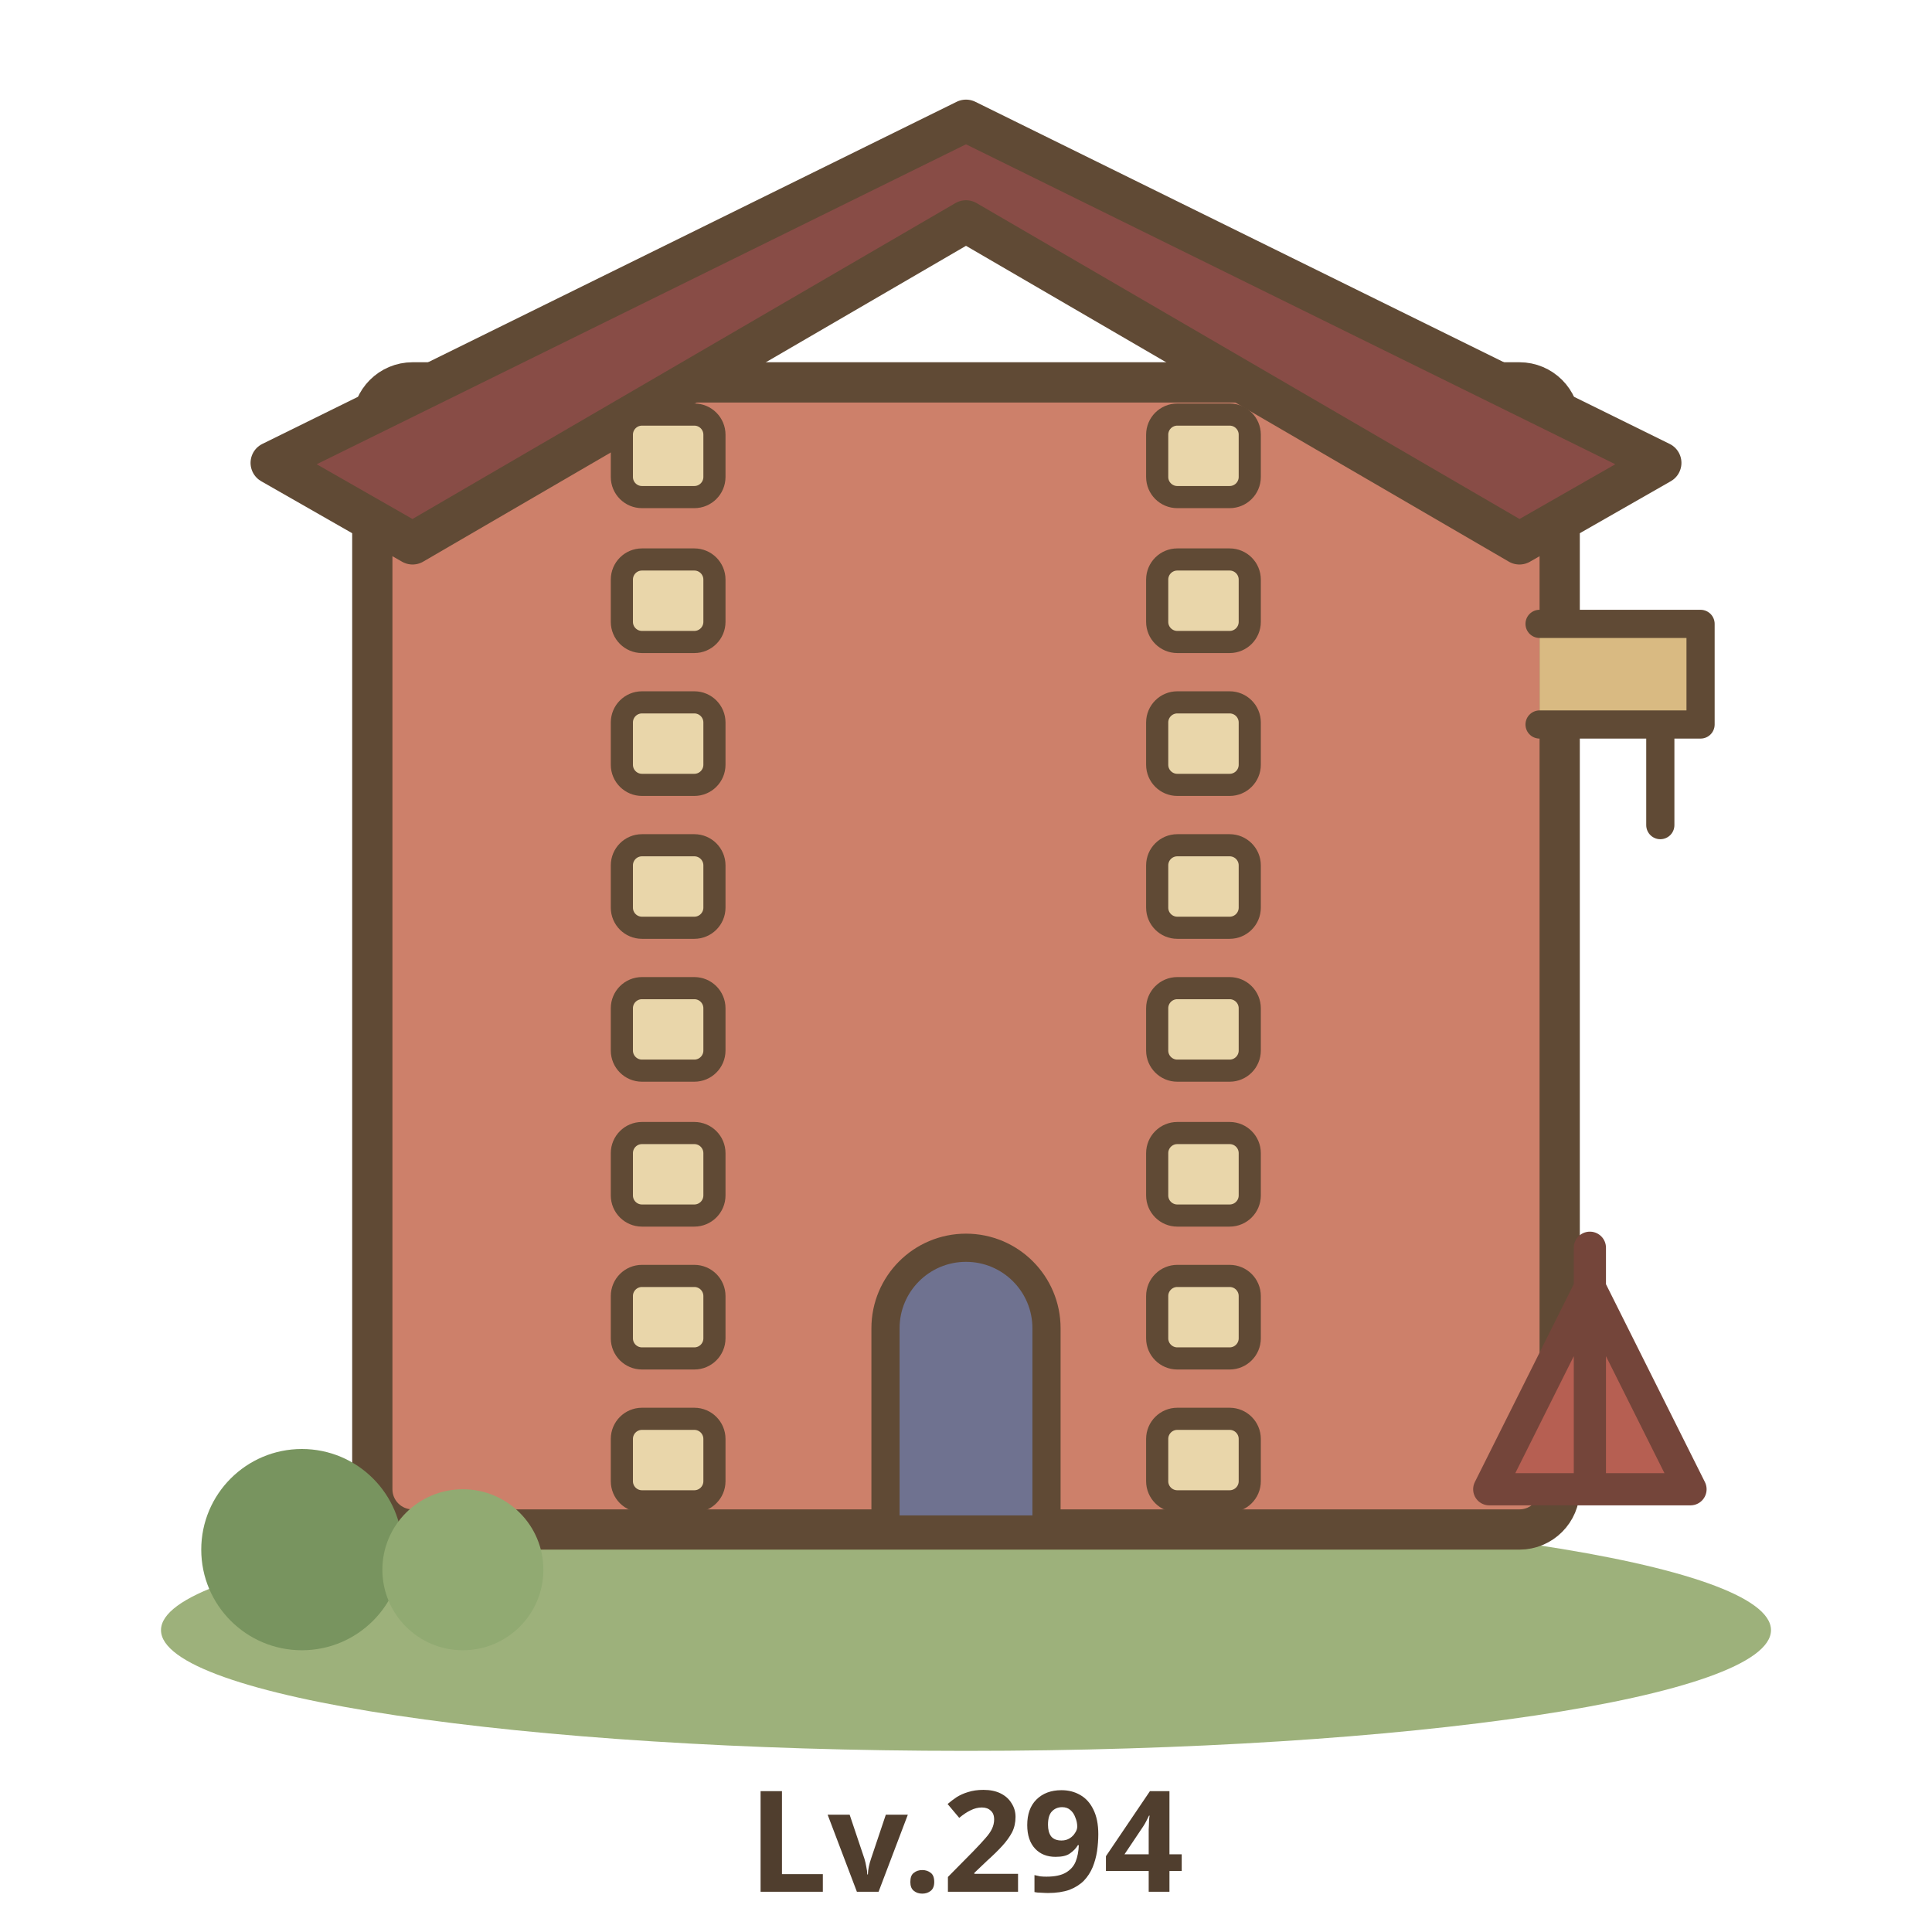
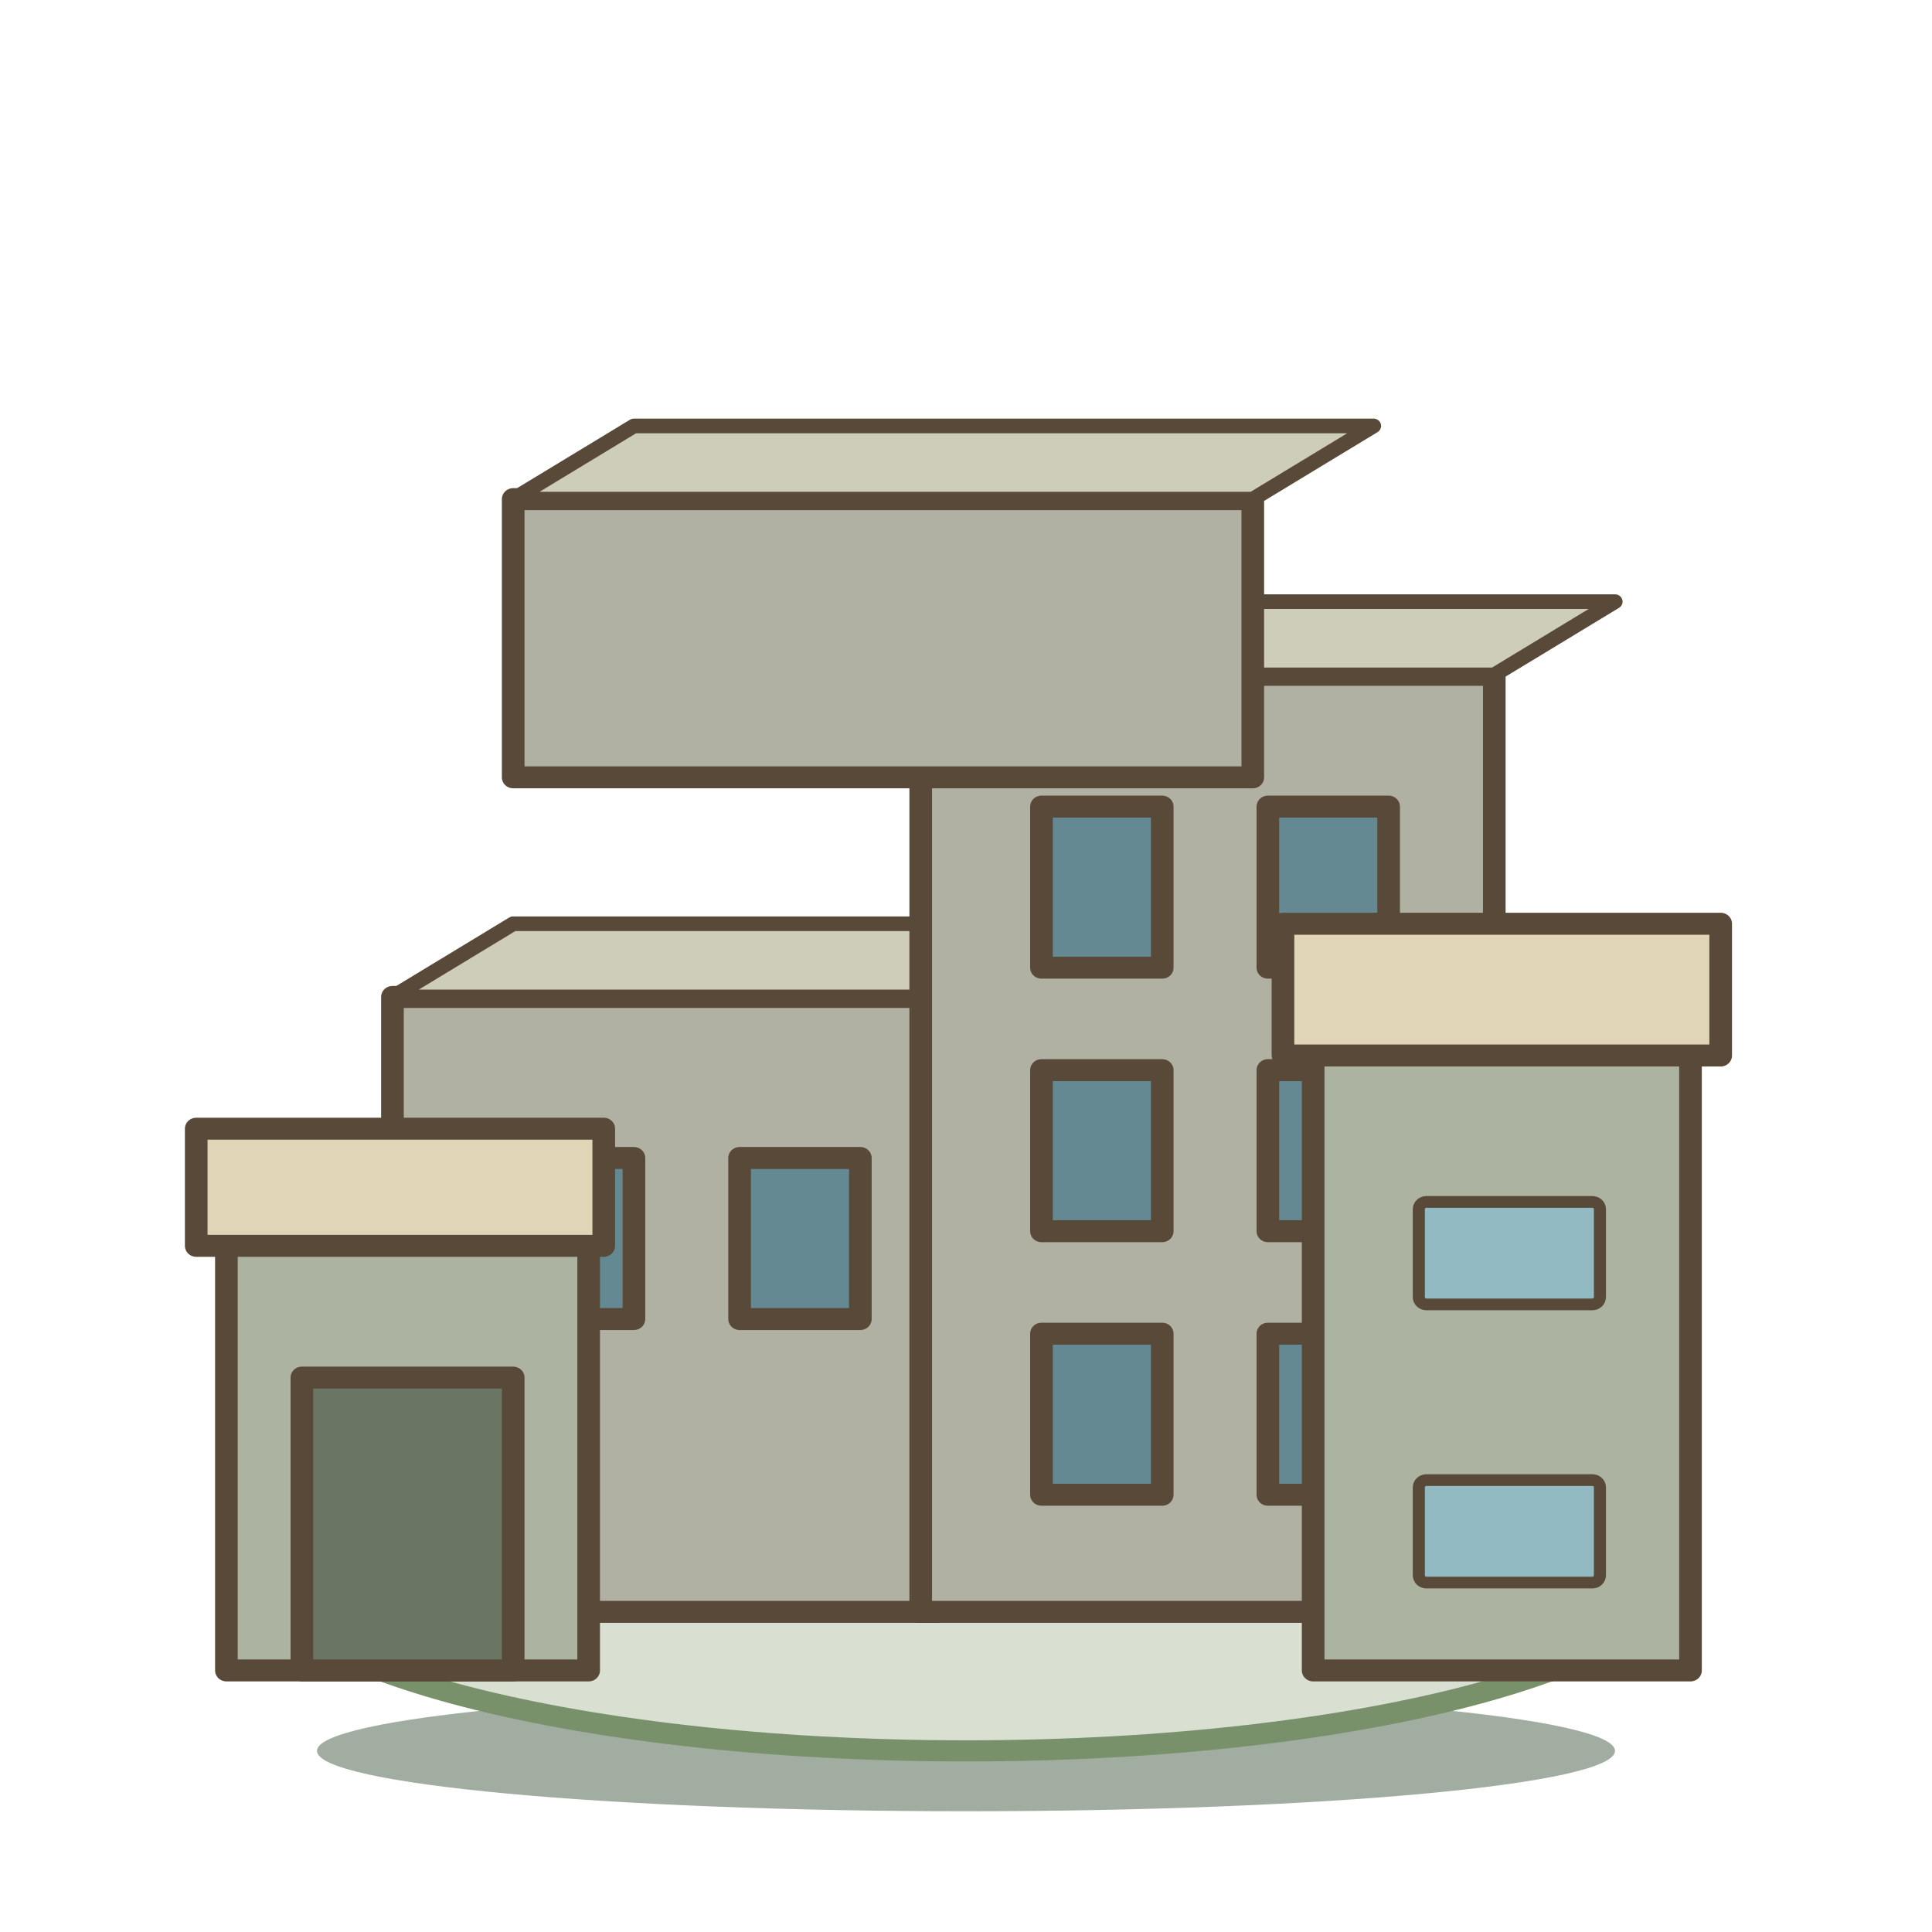
- <svg xmlns="http://www.w3.org/2000/svg" width="96" height="96" viewBox="0 0 96 96">
+ <svg xmlns="http://www.w3.org/2000/svg" width="128" height="128" viewBox="0 0 128 128">
+   <defs>
+     <linearGradient id="seed">
+       <stop stop-color="#E5BF79" />
+       <stop offset="1" stop-color="#B27943" />
+     </linearGradient>
+     <linearGradient id="bark">
+       <stop stop-color="#B18A53" />
+       <stop offset="1" stop-color="#795B37" />
+     </linearGradient>
+     <linearGradient id="window" x2="0" y2="1">
+       <stop stop-color="#D0DFCD" />
+       <stop offset="1" stop-color="#7EABB4" />
+     </linearGradient>
+     <linearGradient id="glass">
+       <stop stop-color="#D5E9E2" />
+       <stop offset=".4" stop-color="#ACCED4" />
+       <stop offset="1" stop-color="#6D9CA9" />
+     </linearGradient>
+   </defs>
  <g stroke-linecap="round" stroke-linejoin="round">
-     <ellipse cx="48" cy="81" rx="40" ry="6" fill="#9DB17B" />
-     <rect x="18.5" y="19.0" width="59.0" height="57.0" rx="2" fill="#CD806A" stroke="#604A35" stroke-width="2" />
-     <path d="M13.5 23.0 L48 6.0 L82.5 23.0 L75.5 27.0 L48 11.0 L20.5 27.0 Z" fill="#884C46" stroke="#604A35" stroke-width="2.1" />
-     <path d="M79 74V62m-5 12 5-10 5 10Z" fill="#B65F52" stroke="#74453A" stroke-width="1.6" />
-     <circle cx="15" cy="77" r="5" fill="#78945F" />
-     <circle cx="23" cy="78" r="4" fill="#91AA72" />
-     <rect x="30.9" y="20.6" width="4.6" height="4.1" rx="1" fill="#E9D6AA" stroke="#604A35" stroke-width="1.1" />
-     <rect x="57.5" y="20.6" width="4.6" height="4.1" rx="1" fill="#E9D6AA" stroke="#604A35" stroke-width="1.1" />
-     <rect x="30.9" y="27.8" width="4.6" height="4.1" rx="1" fill="#E9D6AA" stroke="#604A35" stroke-width="1.1" />
-     <rect x="57.5" y="27.8" width="4.6" height="4.1" rx="1" fill="#E9D6AA" stroke="#604A35" stroke-width="1.1" />
-     <rect x="30.9" y="34.9" width="4.6" height="4.1" rx="1" fill="#E9D6AA" stroke="#604A35" stroke-width="1.1" />
-     <rect x="57.5" y="34.9" width="4.6" height="4.1" rx="1" fill="#E9D6AA" stroke="#604A35" stroke-width="1.1" />
-     <rect x="30.9" y="42.0" width="4.6" height="4.1" rx="1" fill="#E9D6AA" stroke="#604A35" stroke-width="1.1" />
-     <rect x="57.5" y="42.0" width="4.6" height="4.1" rx="1" fill="#E9D6AA" stroke="#604A35" stroke-width="1.1" />
-     <rect x="30.9" y="49.1" width="4.6" height="4.1" rx="1" fill="#E9D6AA" stroke="#604A35" stroke-width="1.1" />
-     <rect x="57.5" y="49.1" width="4.6" height="4.1" rx="1" fill="#E9D6AA" stroke="#604A35" stroke-width="1.1" />
-     <rect x="30.9" y="56.3" width="4.6" height="4.1" rx="1" fill="#E9D6AA" stroke="#604A35" stroke-width="1.1" />
-     <rect x="57.5" y="56.3" width="4.6" height="4.1" rx="1" fill="#E9D6AA" stroke="#604A35" stroke-width="1.1" />
-     <rect x="30.9" y="63.4" width="4.6" height="4.1" rx="1" fill="#E9D6AA" stroke="#604A35" stroke-width="1.1" />
-     <rect x="57.5" y="63.4" width="4.6" height="4.1" rx="1" fill="#E9D6AA" stroke="#604A35" stroke-width="1.1" />
-     <rect x="30.9" y="70.5" width="4.6" height="4.1" rx="1" fill="#E9D6AA" stroke="#604A35" stroke-width="1.1" />
-     <rect x="57.5" y="70.5" width="4.6" height="4.1" rx="1" fill="#E9D6AA" stroke="#604A35" stroke-width="1.1" />
-     <path d="M44 76v-10.0a4 4 0 0 1 8 0v10.0Z" fill="#6F7290" stroke="#604A35" stroke-width="1.4" />
-     <path d="M76.5 31.0h8v5h-8m1 0v5m5-5v5" fill="#D9BA82" stroke="#604A35" stroke-width="1.4" />
-     <text x="48" y="94" text-anchor="middle" font-family="sans-serif" font-size="7" font-weight="700" fill="#503E2E">Lv.294</text>
+     <ellipse cx="64" cy="116" rx="43" ry="4" fill="#A1ADA1" stroke="none" stroke-width="1" />
+     <path d="M16 103Q64 87 112 103L112 108Q64 124 16 108Z" fill="#AAB6A1" stroke="#667A5B" stroke-width="1.2" />
+     <ellipse cx="64" cy="103" rx="48" ry="13" fill="#D9DFD1" stroke="#78916B" stroke-width="1.4" />
+     <path d="M25 104Q52 96 87 101Q98 103 104 104" fill="none" stroke="#E8E6C9" stroke-width="1.2" />
+     <g transform="translate(0 3) scale(1 .97)">
+       <g transform="translate(0 0.000) scale(1 1)">
+         <rect x="26.00" y="65.00" width="36.00" height="42.00" rx="0" fill="#B0B1A2" stroke="#594939" stroke-width="1.5" />
+         <path d="M26 65L34 60H70L62 65Z" fill="#CDCDBA" stroke="#594939" stroke-width="1" />
+         <rect x="61.00" y="43.00" width="38.00" height="64.00" rx="0" fill="#B0B1A2" stroke="#594939" stroke-width="1.5" />
+         <path d="M61 43L69 38H107L99 43Z" fill="#CDCDBA" stroke="#594939" stroke-width="1" />
+         <rect x="34.00" y="31.00" width="49.00" height="19.00" rx="0" fill="#B0B1A2" stroke="#594939" stroke-width="1.5" />
+         <path d="M34 31L42 26H91L83 31Z" fill="#CDCDBA" stroke="#594939" stroke-width="1" />
+         <rect x="34.00" y="76.00" width="8.00" height="11.00" rx="0" fill="#648992" stroke="#594939" stroke-width="1.5" />
+         <rect x="49.00" y="76.00" width="8.00" height="11.00" rx="0" fill="#648992" stroke="#594939" stroke-width="1.5" />
+         <rect x="69.00" y="52.00" width="8.00" height="11.00" rx="0" fill="#648992" stroke="#594939" stroke-width="1.5" />
+         <rect x="84.00" y="52.00" width="8.00" height="11.00" rx="0" fill="#648992" stroke="#594939" stroke-width="1.5" />
+         <rect x="69.00" y="70.00" width="8.00" height="11.00" rx="0" fill="#648992" stroke="#594939" stroke-width="1.5" />
+         <rect x="84.00" y="70.00" width="8.00" height="11.00" rx="0" fill="#648992" stroke="#594939" stroke-width="1.5" />
+         <rect x="69.00" y="88.00" width="8.00" height="11.00" rx="0" fill="#648992" stroke="#594939" stroke-width="1.5" />
+         <rect x="84.00" y="88.00" width="8.00" height="11.00" rx="0" fill="#648992" stroke="#594939" stroke-width="1.5" />
+       </g>
+       <rect x="15.00" y="79.00" width="24.00" height="32.00" rx="0" fill="#ACB3A0" stroke="#594939" stroke-width="1.5" />
+       <rect x="13.00" y="74.00" width="27.00" height="8.00" rx="0" fill="#E0D5B7" stroke="#594939" stroke-width="1.5" />
+       <rect x="20.00" y="91.00" width="14.00" height="20.00" rx="0" fill="#6B7564" stroke="#594939" stroke-width="1.5" />
+       <rect x="87.00" y="64.00" width="25.00" height="47.00" rx="0" fill="#ACB3A0" stroke="#594939" stroke-width="1.5" />
+       <rect x="85.00" y="60.00" width="29.00" height="9.00" rx="0" fill="#E0D5B7" stroke="#594939" stroke-width="1.5" />
+       <rect x="94.00" y="79.00" width="12.00" height="7.00" rx="0.5" fill="#91BAC2" stroke="#594939" stroke-width="0.8" />
+       <rect x="94.00" y="98.00" width="12.00" height="7.00" rx="0.5" fill="#91BAC2" stroke="#594939" stroke-width="0.8" />
+     </g>
  </g>
</svg>
